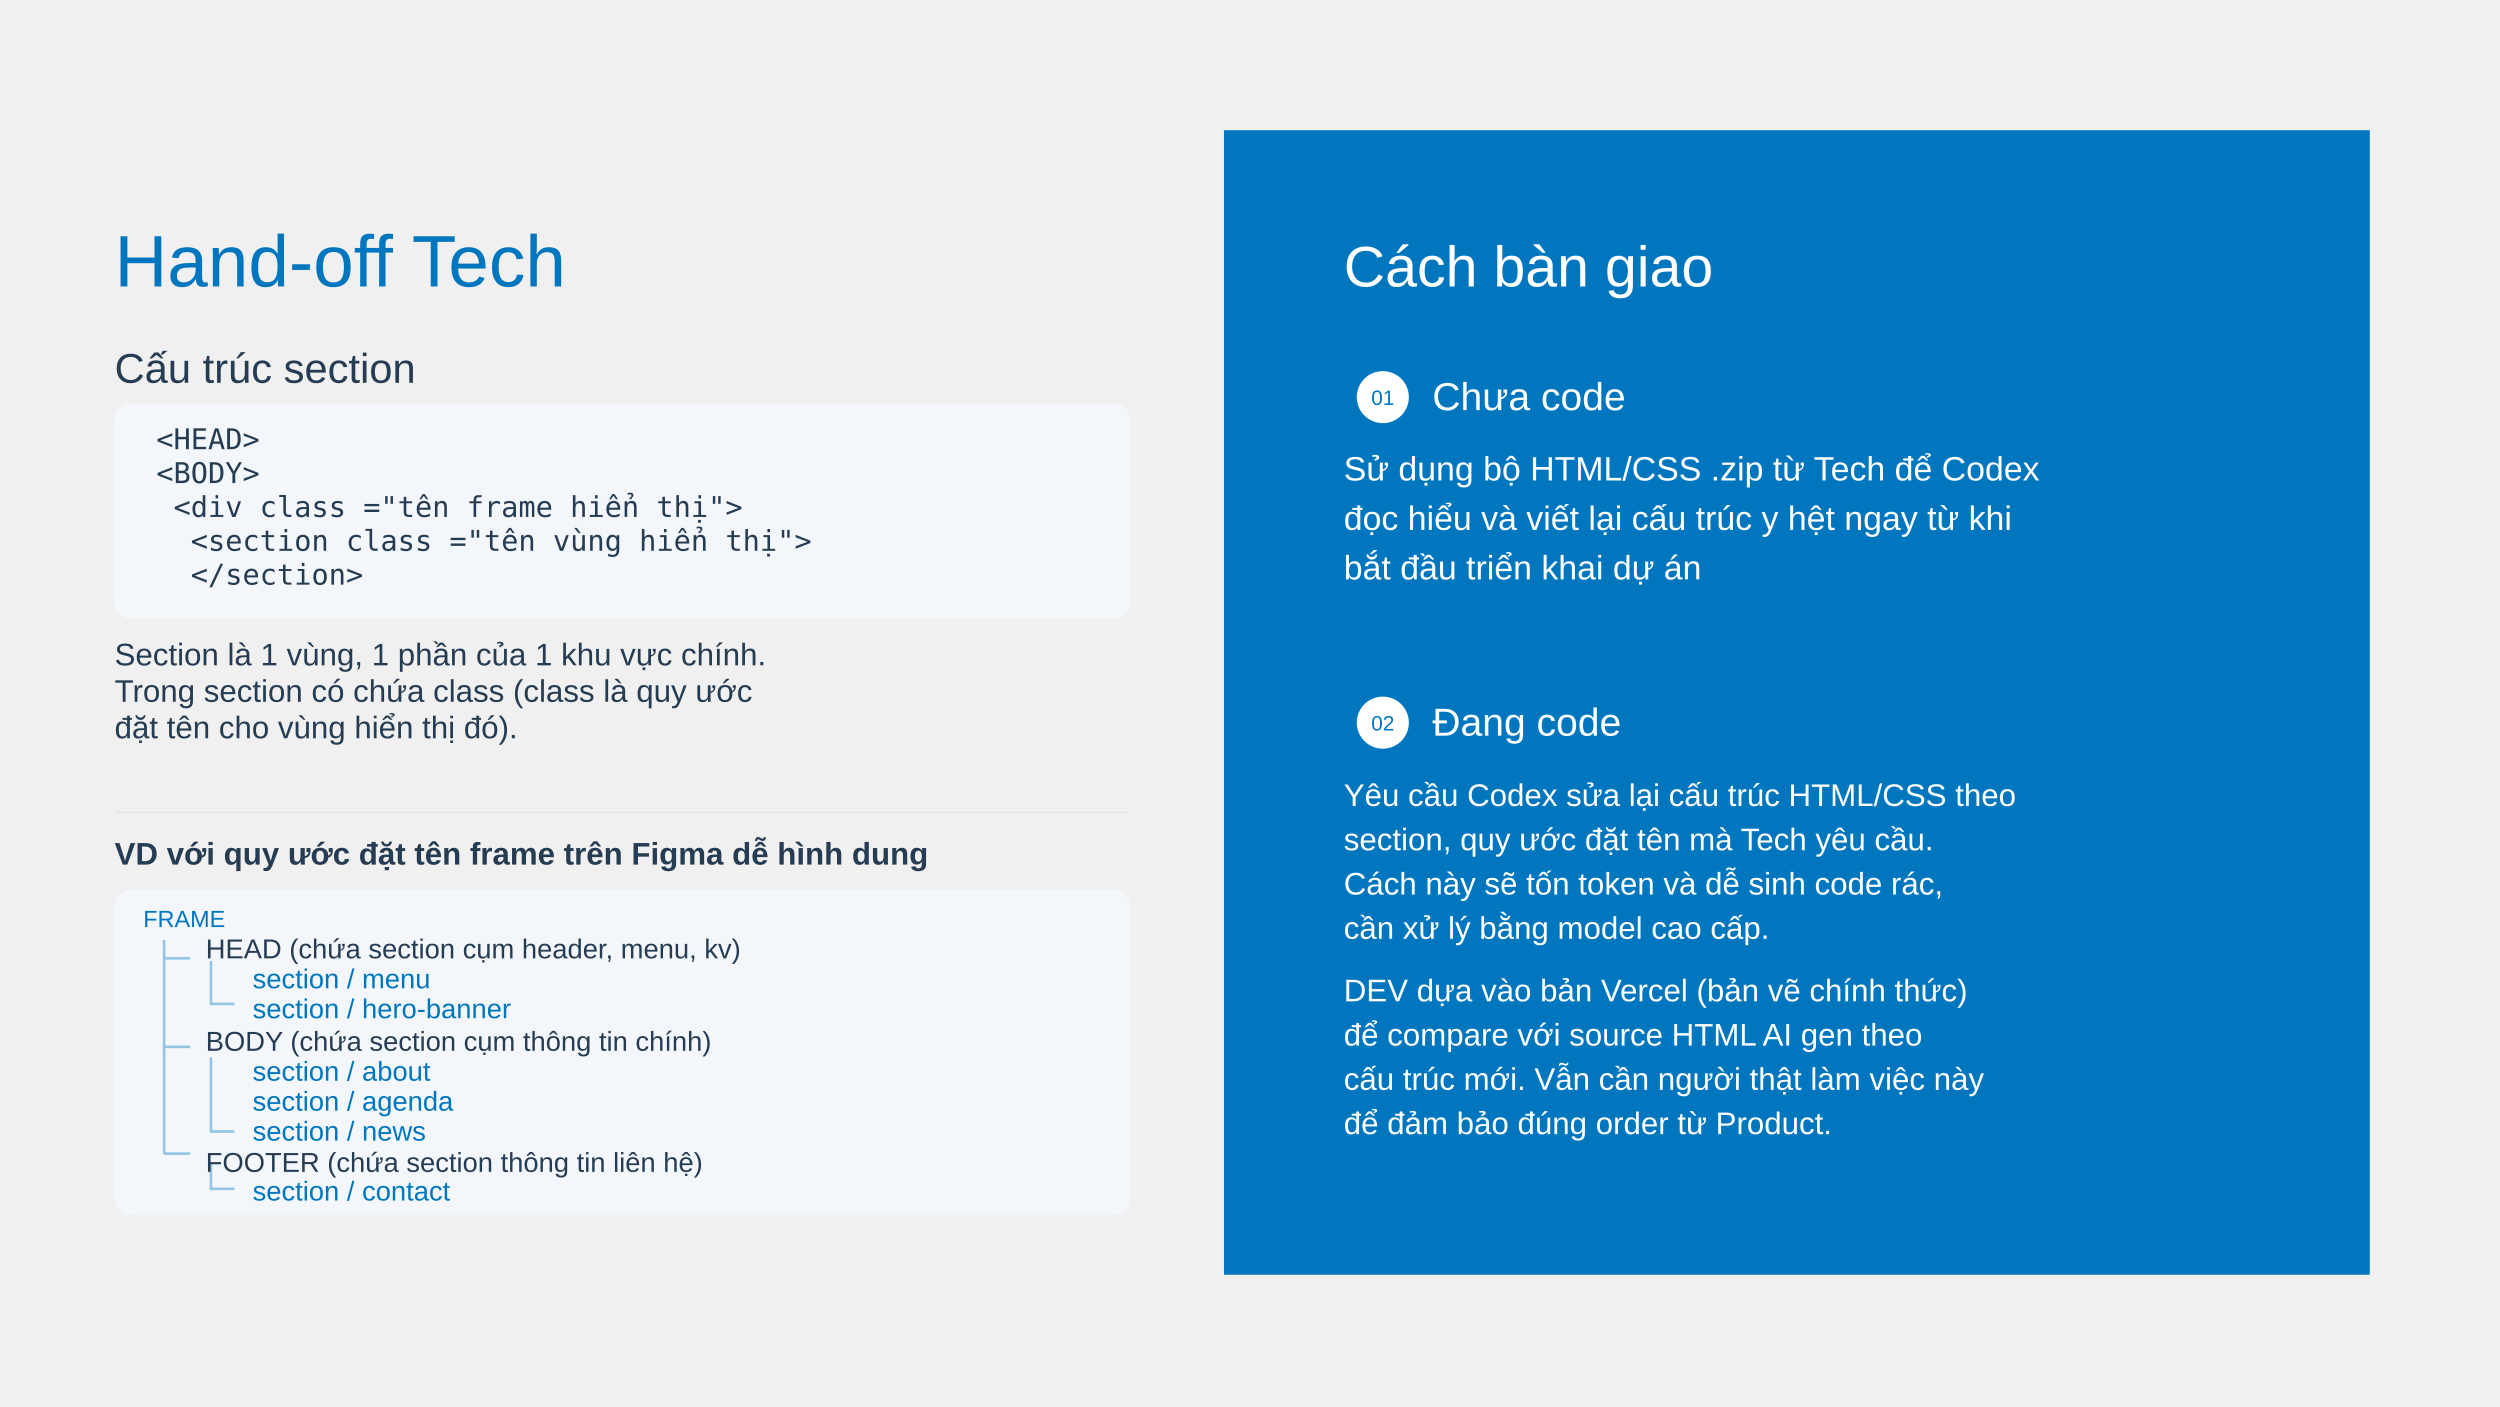
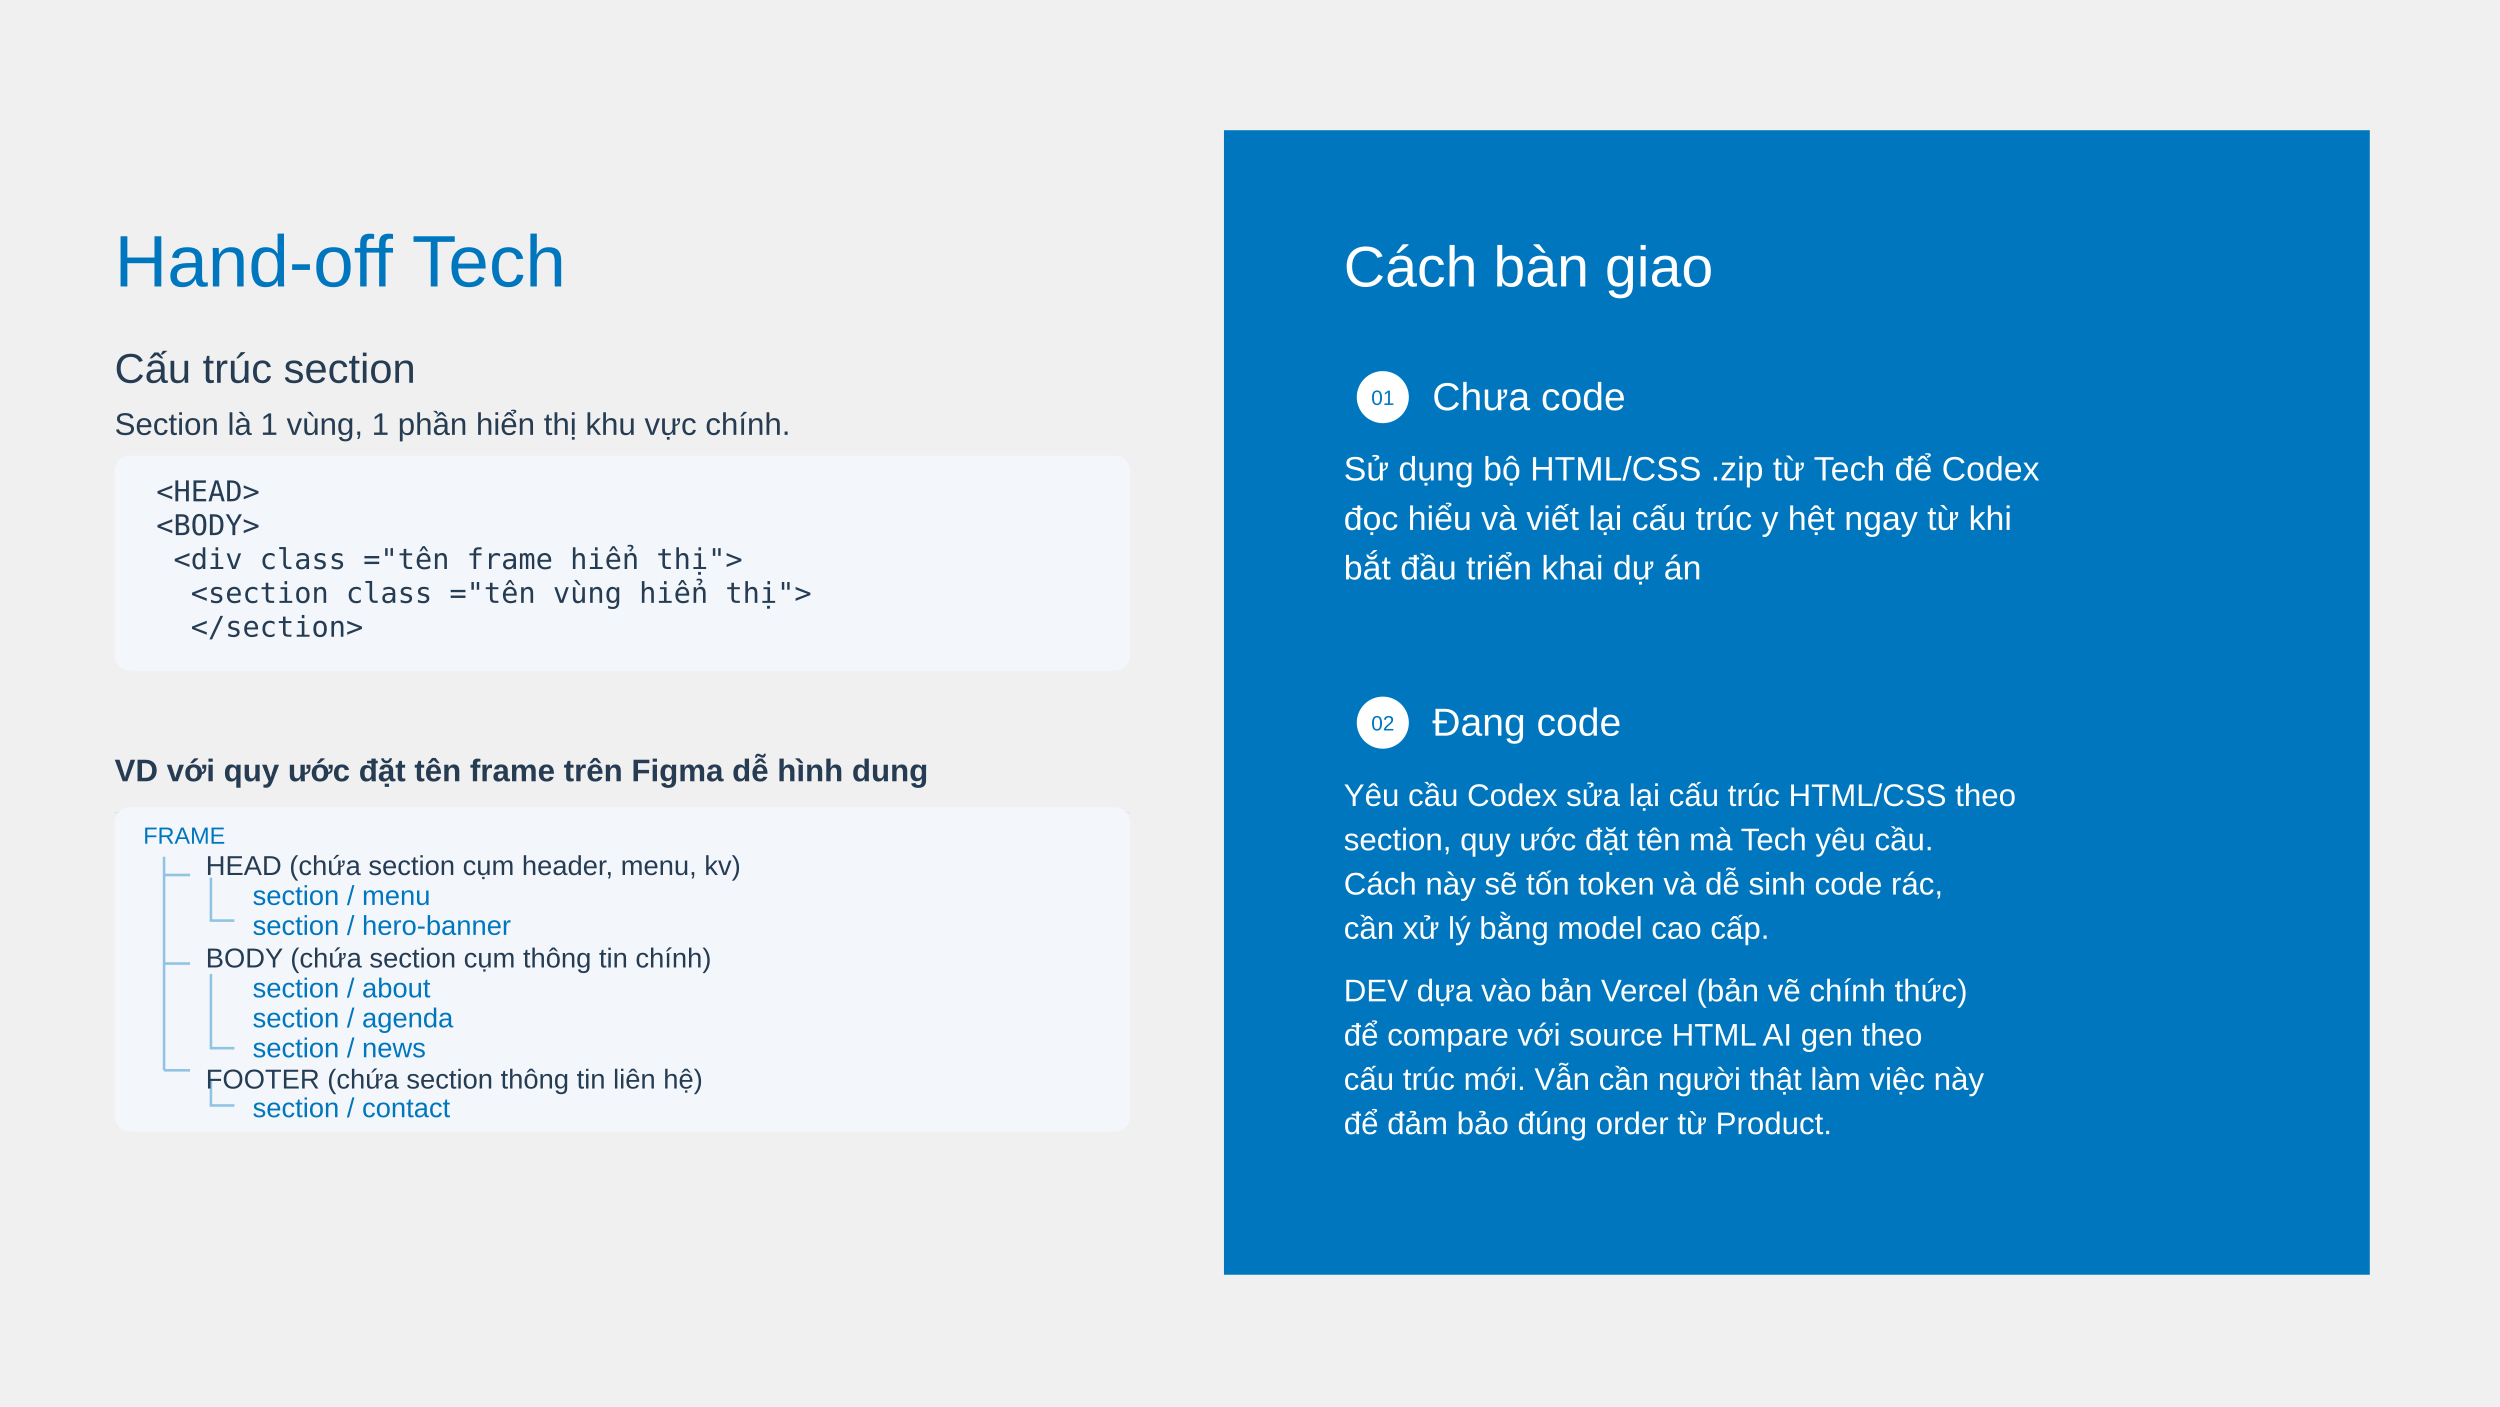
<svg xmlns="http://www.w3.org/2000/svg" viewBox="0 0 1920 1080">
  <g font-family="Arial, Helvetica, sans-serif">
    <rect x="940" y="100" width="880" height="879" fill="#0076BE" />
    <g id="page-08-structure" transform="translate(-12 0)">
      <text x="100" y="220" font-size="56" fill="#0076BE">Hand-off Tech</text>
      <text x="100" y="294" font-size="32" fill="#263C53">Cấu trúc section</text>
-       <rect x="100" y="310" width="780" height="165" rx="12" fill="#F3F7FC" />
-       <text x="132" y="345" font-size="22" font-family="Consolas, monospace" fill="#263C53" xml:space="preserve">
+       <text x="100" y="334" font-size="24" fill="#263C53">Section là 1 vùng, 1 phần hiển thị khu vực chính.</text>
+       <rect x="100" y="350" width="780" height="165" rx="12" fill="#F3F7FC" />
+       <text x="132" y="385" font-size="22" font-family="Consolas, monospace" fill="#263C53" xml:space="preserve">
        <tspan x="132">&lt;HEAD&gt;</tspan>
        <tspan x="132" dy="26">&lt;BODY&gt;</tspan>
        <tspan x="132" dy="26"> &lt;div class ="tên frame hiển thị"&gt;</tspan>
        <tspan x="132" dy="26">  &lt;section class ="tên vùng hiển thị"&gt;</tspan>
        <tspan x="132" dy="26">  &lt;/section&gt;</tspan>
      </text>
-       <text x="100" y="511" font-size="24" fill="#263C53">
-         <tspan x="100">Section là 1 vùng, 1 phần của 1 khu vực chính.</tspan>
-         <tspan x="100" dy="28">Trong section có chứa class (class là quy ước</tspan>
-         <tspan x="100" dy="28">đặt tên cho vùng hiển thị đó).</tspan>
-       </text>
      <g id="page-08-figma">
        <line x1="100" y1="624" x2="880" y2="624" stroke="#DDE5ED" />
-         <text x="100" y="664" font-size="24" font-weight="700" fill="#263C53">VD với quy ước đặt tên frame trên Figma dễ hình dung</text>
-         <rect x="100" y="684" width="780" height="249" rx="12" fill="#F3F7FC" />
-         <text x="122" y="712" font-size="18" fill="#0076BE">FRAME</text>
-         <path d="M138 722v164m0-150h20m-20 68h20m-20 82h20M174 738v33h18M174 812v57h18M174 893v20h18" fill="none" stroke="#0076BE" stroke-opacity=".4" stroke-width="2" />
+         <text x="100" y="600" font-size="24" font-weight="700" fill="#263C53">VD với quy ước đặt tên frame trên Figma dễ hình dung</text>
+         <rect x="100" y="620" width="780" height="249" rx="12" fill="#F3F7FC" />
+         <text x="122" y="648" font-size="18" fill="#0076BE">FRAME</text>
+         <path d="M138 658v164m0-150h20m-20 68h20m-20 82h20M174 674v33h18M174 748v57h18M174 829v20h18" fill="none" stroke="#0076BE" stroke-opacity=".4" stroke-width="2" />
        <g font-size="21" fill="#263C53">
-           <text x="170" y="736">HEAD (chứa section cụm header, menu, kv)</text>
-           <text x="206" y="759" fill="#0076BE">section / menu</text>
-           <text x="206" y="782" fill="#0076BE">section / hero-banner</text>
-           <text x="170" y="807">BODY (chứa section cụm thông tin chính)</text>
-           <text x="206" y="830" fill="#0076BE">section / about</text>
-           <text x="206" y="853" fill="#0076BE">section / agenda</text>
-           <text x="206" y="876" fill="#0076BE">section / news</text>
-           <text x="170" y="900">FOOTER (chứa section thông tin liên hệ)</text>
-           <text x="206" y="922" fill="#0076BE">section / contact</text>
+           <text x="170" y="672">HEAD (chứa section cụm header, menu, kv)</text>
+           <text x="206" y="695" fill="#0076BE">section / menu</text>
+           <text x="206" y="718" fill="#0076BE">section / hero-banner</text>
+           <text x="170" y="743">BODY (chứa section cụm thông tin chính)</text>
+           <text x="206" y="766" fill="#0076BE">section / about</text>
+           <text x="206" y="789" fill="#0076BE">section / agenda</text>
+           <text x="206" y="812" fill="#0076BE">section / news</text>
+           <text x="170" y="836">FOOTER (chứa section thông tin liên hệ)</text>
+           <text x="206" y="858" fill="#0076BE">section / contact</text>
        </g>
      </g>
    </g>
    <g id="page-08-handoff" fill="white" transform="translate(12 0)">
      <text x="1020" y="220" font-size="44">Cách bàn giao</text>
      <g transform="translate(1050 305)">
        <circle r="20" fill="white" />
        <text y="6" text-anchor="middle" font-size="16" fill="#0076BE">01</text>
      </g>
      <text x="1088" y="315" font-size="30">Chưa code</text>
      <text x="1020" y="369" font-size="26">
        <tspan x="1020">Sử dụng bộ HTML/CSS .zip từ Tech để Codex</tspan>
        <tspan x="1020" dy="38">đọc hiểu và viết lại cấu trúc y hệt ngay từ khi</tspan>
        <tspan x="1020" dy="38">bắt đầu triển khai dự án</tspan>
      </text>
      <g transform="translate(1050 555)">
        <circle r="20" fill="white" />
        <text y="6" text-anchor="middle" font-size="16" fill="#0076BE">02</text>
      </g>
      <text x="1088" y="565" font-size="30">Đang code</text>
      <text x="1020" y="619" font-size="24">
        <tspan x="1020">Yêu cầu Codex sửa lại cấu trúc HTML/CSS theo</tspan>
        <tspan x="1020" dy="34">section, quy ước đặt tên mà Tech yêu cầu.</tspan>
        <tspan x="1020" dy="34">Cách này sẽ tốn token và dễ sinh code rác,</tspan>
        <tspan x="1020" dy="34">cần xử lý bằng model cao cấp.</tspan>
        <tspan x="1020" dy="48">DEV dựa vào bản Vercel (bản vẽ chính thức)</tspan>
        <tspan x="1020" dy="34">để compare với source HTML AI gen theo</tspan>
        <tspan x="1020" dy="34">cấu trúc mới. Vẫn cần người thật làm việc này</tspan>
        <tspan x="1020" dy="34">để đảm bảo đúng order từ Product.</tspan>
      </text>
    </g>
  </g>
</svg>
